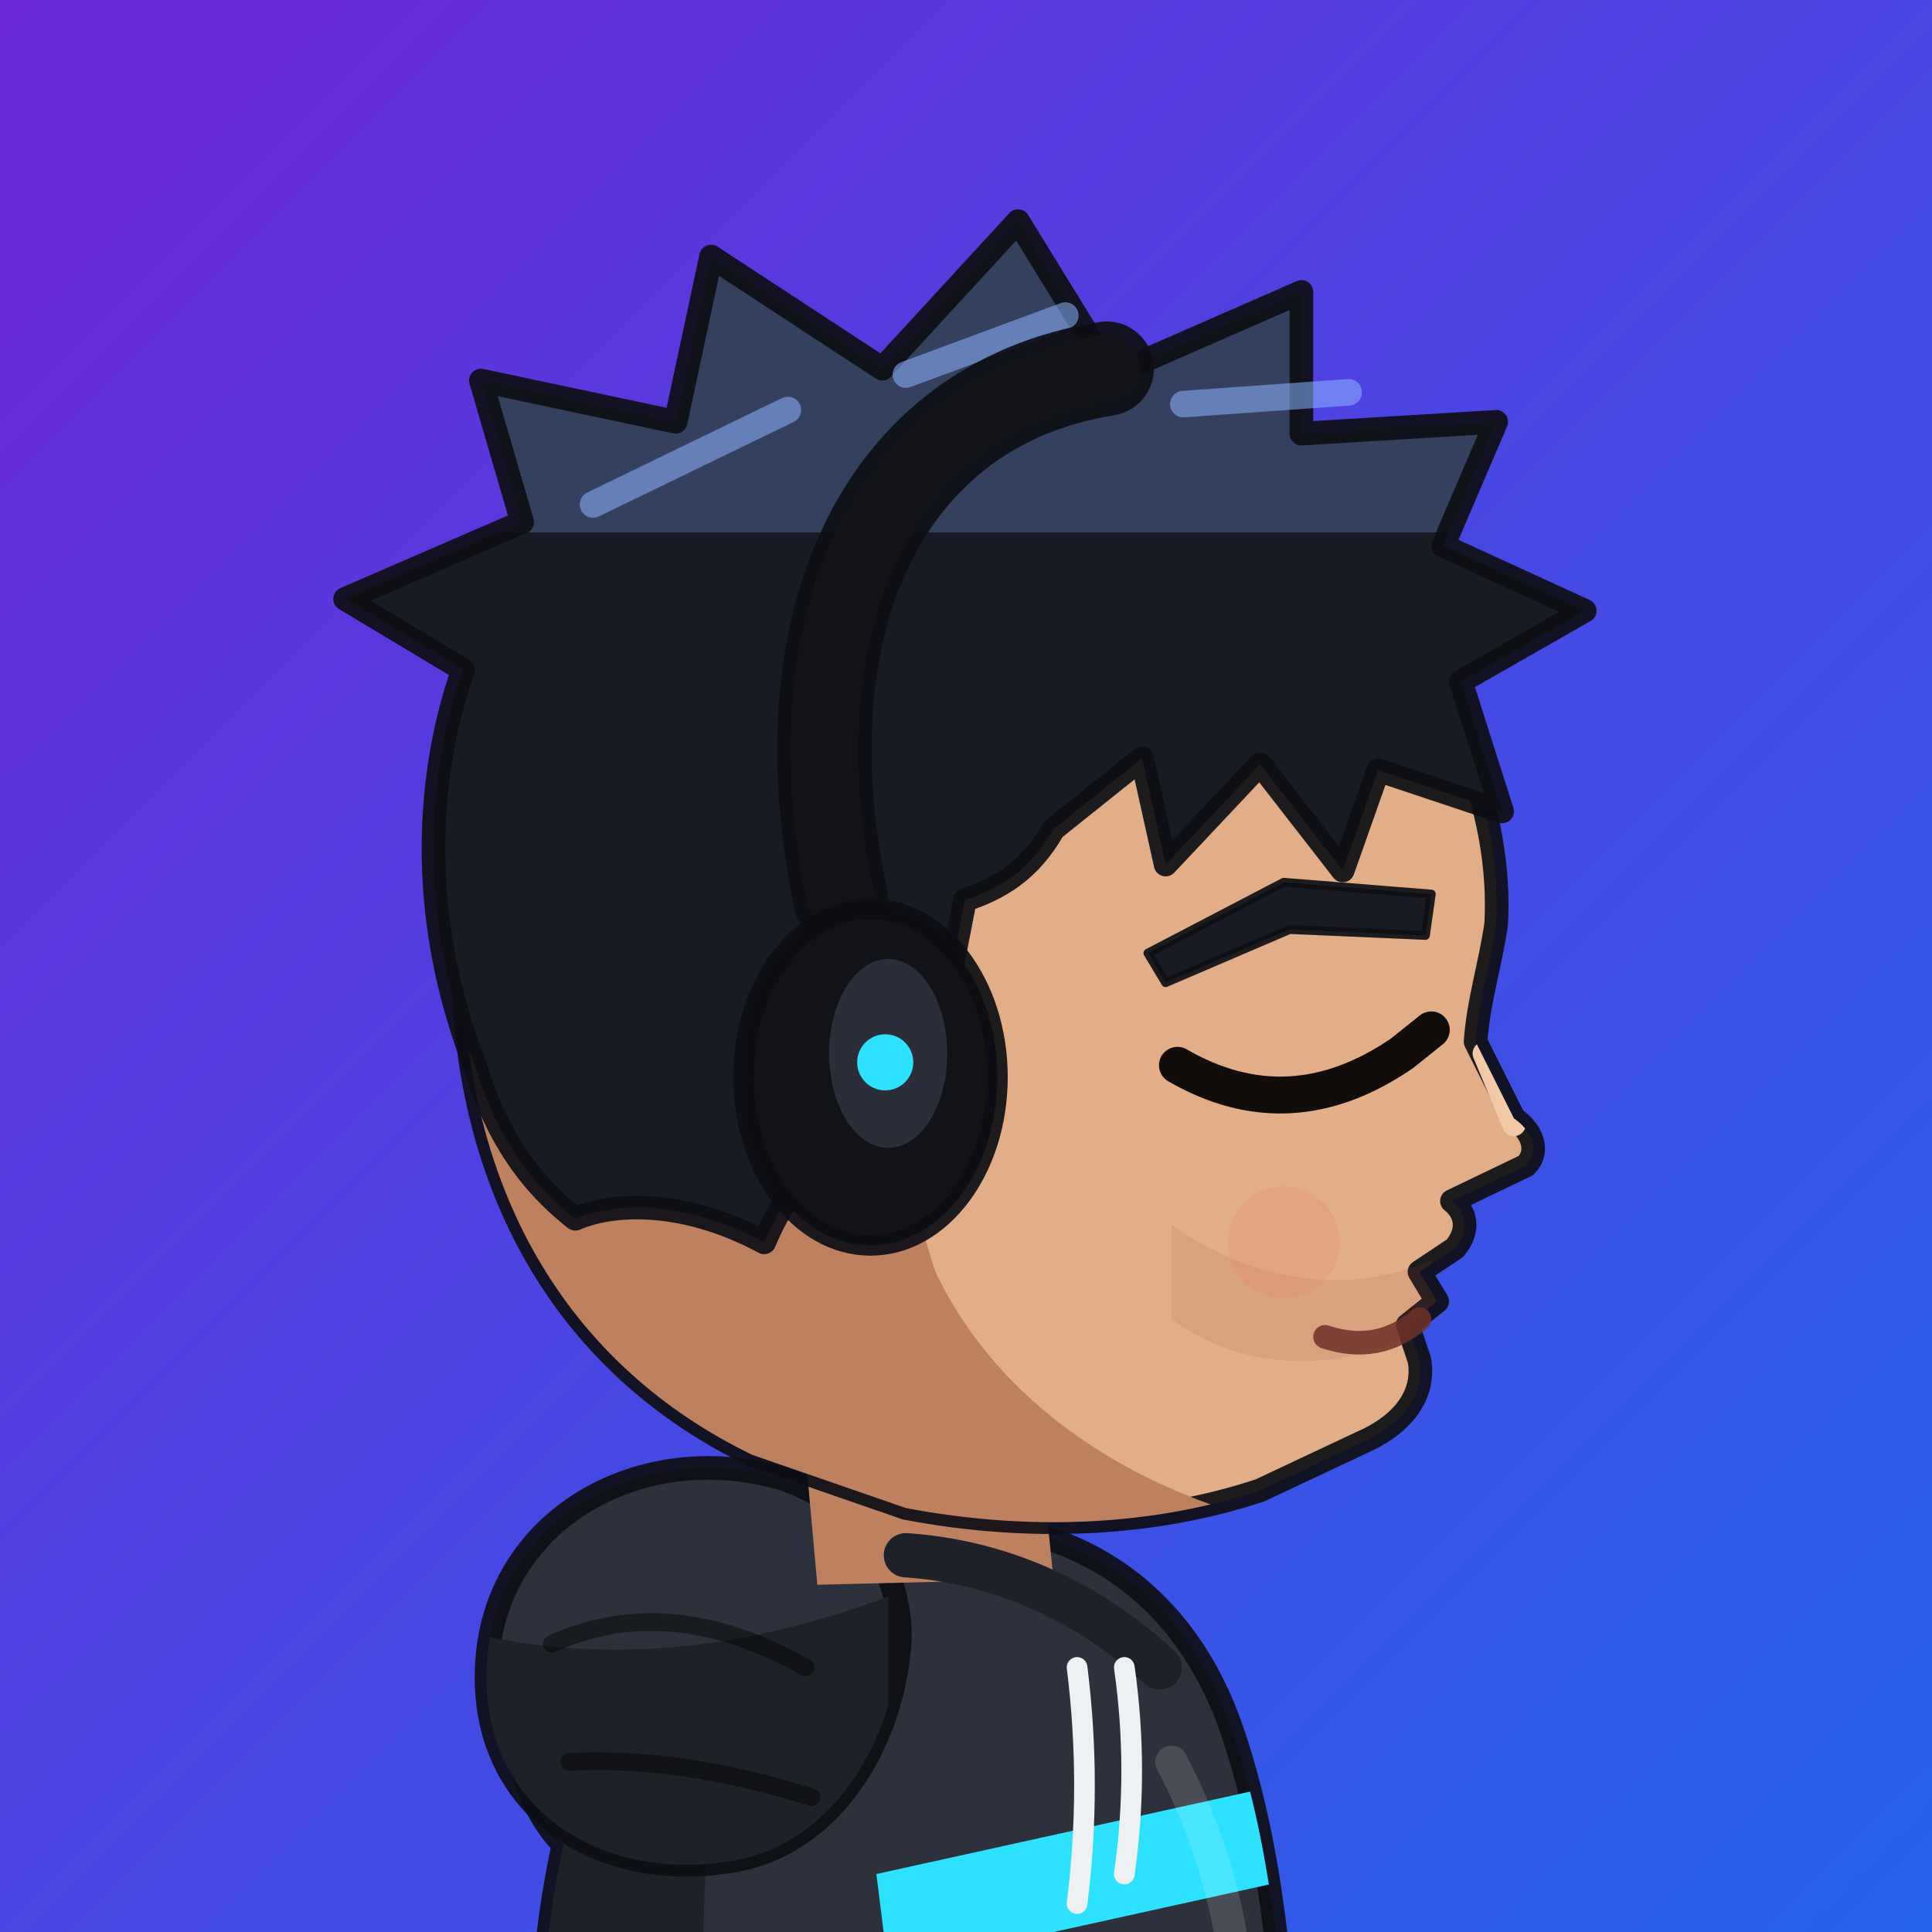
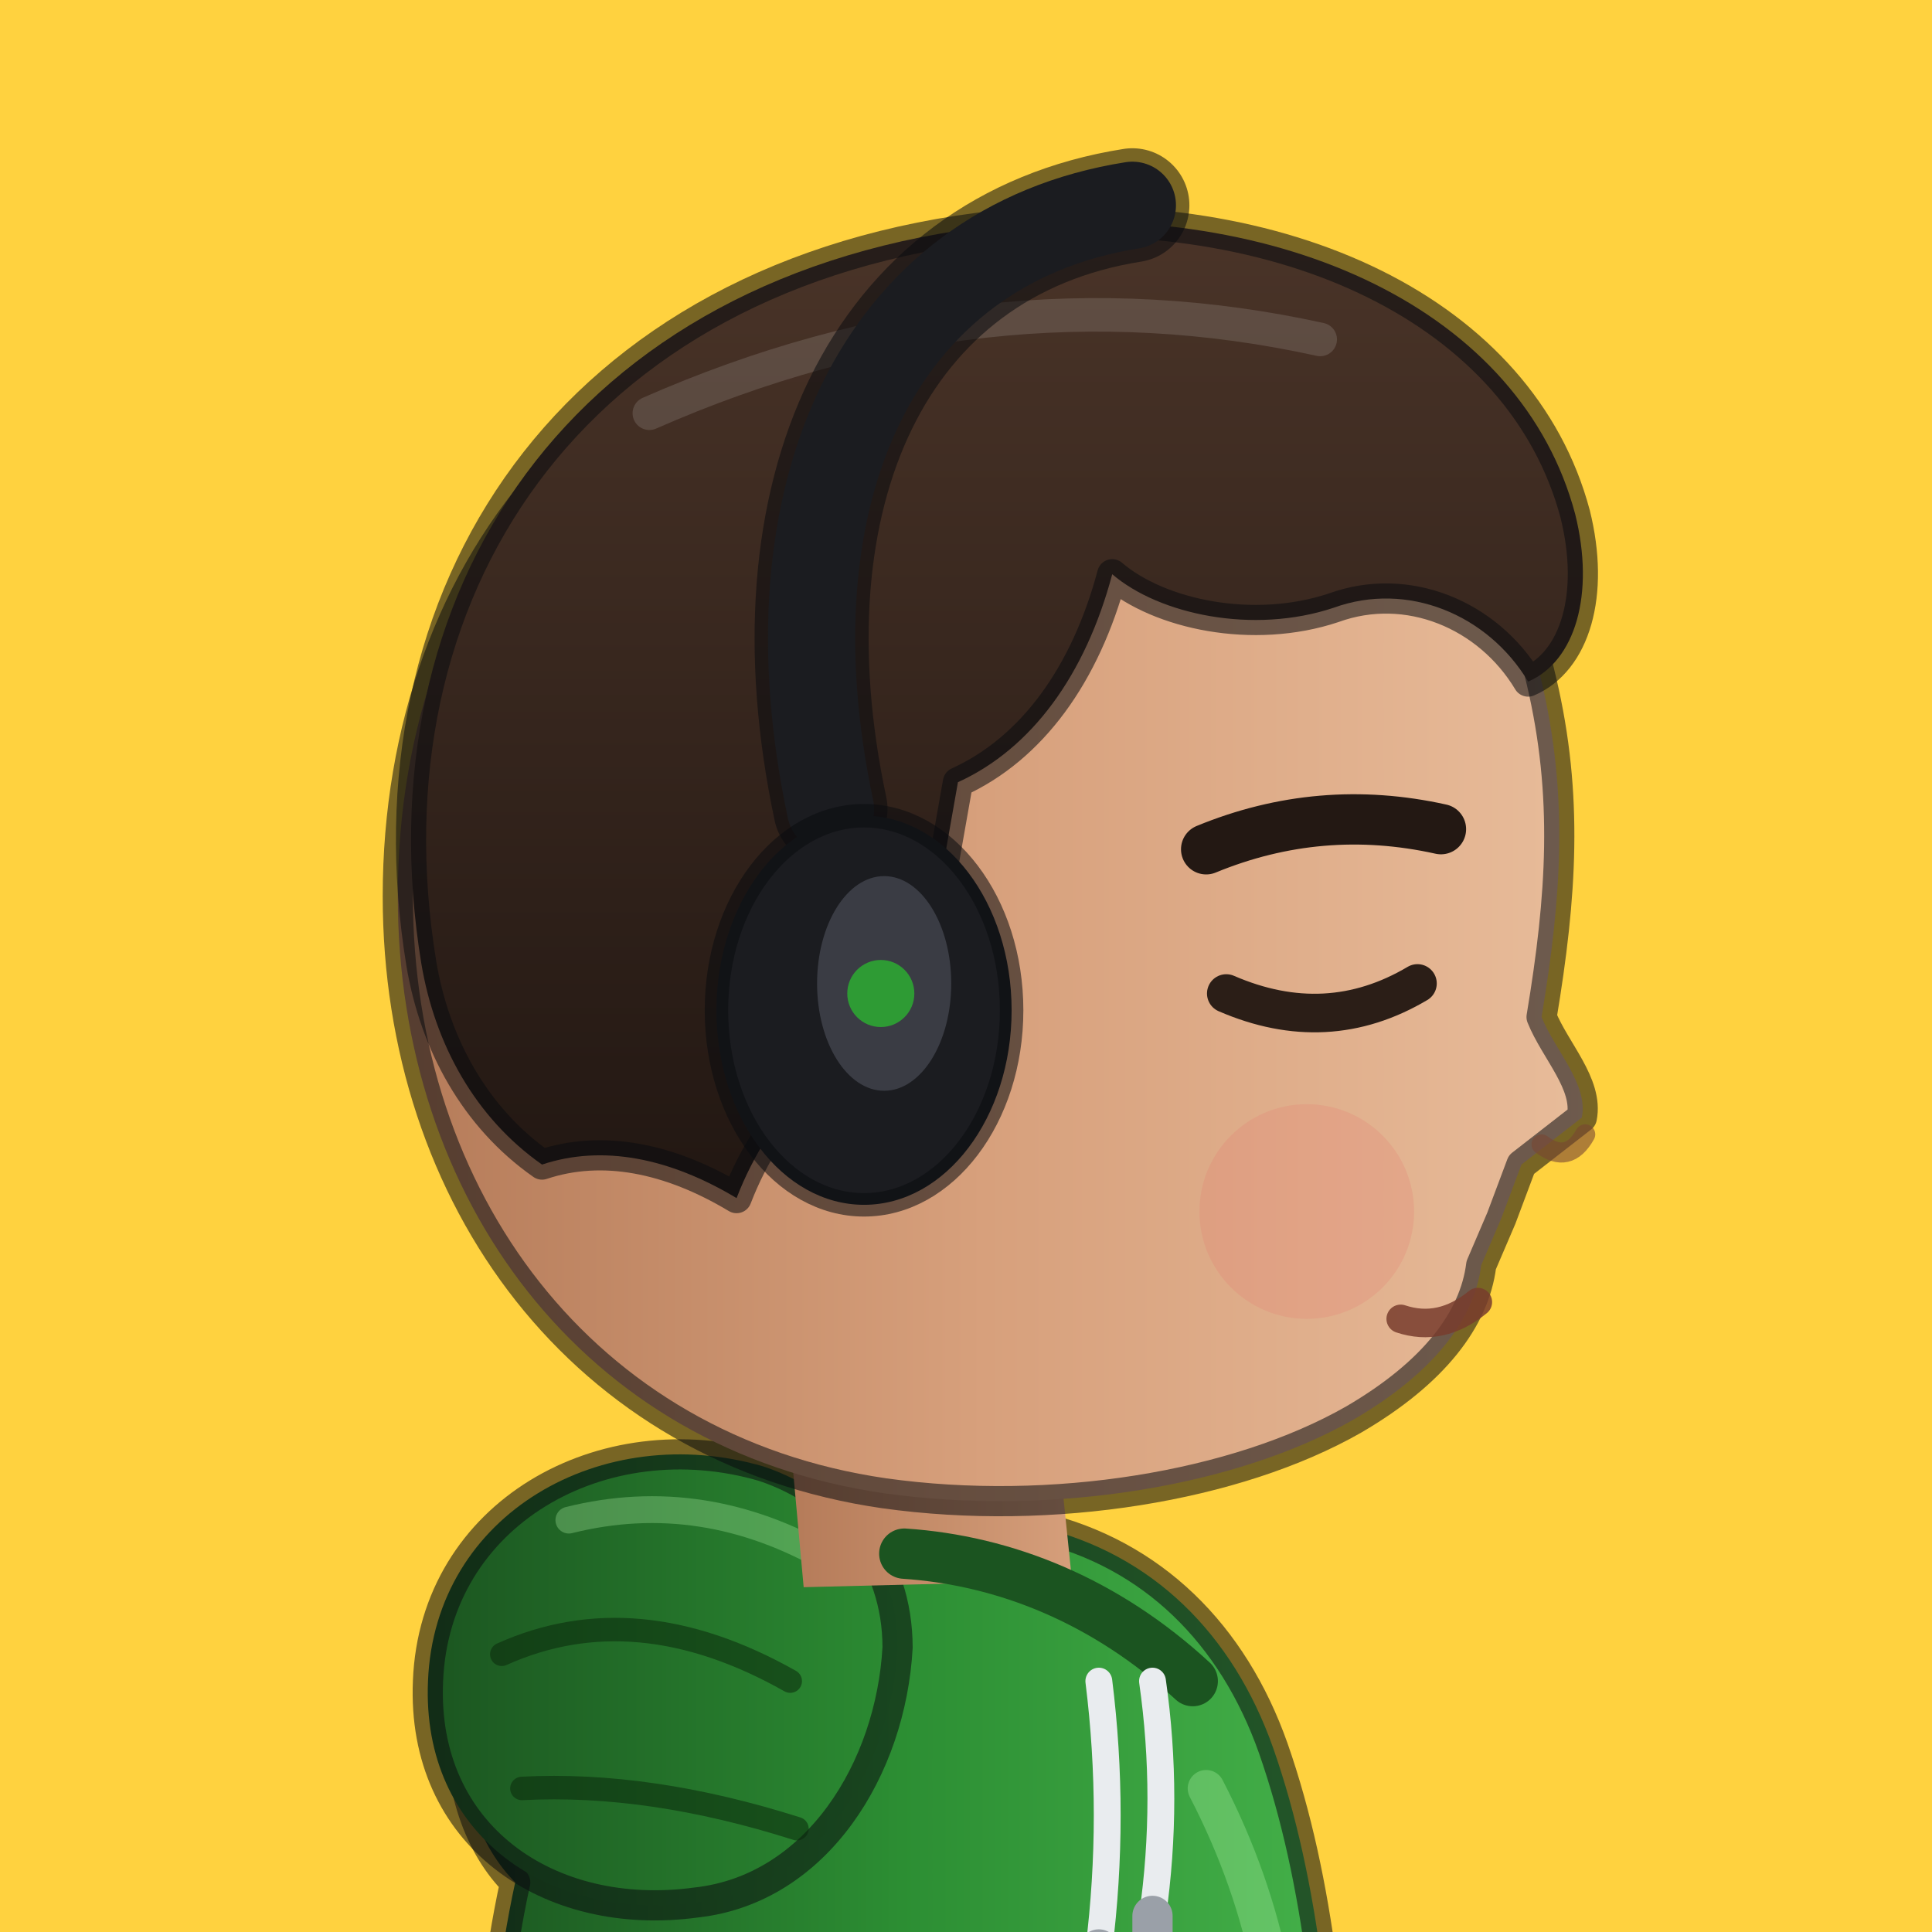
<svg xmlns="http://www.w3.org/2000/svg" viewBox="18 18 72 72" width="108" height="108">
  <defs>
-     <linearGradient id="g-hair" gradientUnits="userSpaceOnUse" x1="0" y1="4" x2="0" y2="36">
-       <stop offset="0" stop-color="#33405E" />
-       <stop offset="0.28" stop-color="#33405E" />
-       <stop offset="0.28" stop-color="#191B24" />
-       <stop offset="1" stop-color="#191B24" />
+     <linearGradient id="g-body" gradientUnits="userSpaceOnUse" x1="24" y1="0" x2="51" y2="0">
+       <stop offset="0" stop-color="#1B5420" />
+       <stop offset="0.5" stop-color="#2C8E33" />
+       <stop offset="1" stop-color="#45B24A" />
    </linearGradient>
-     <linearGradient id="bg" gradientUnits="userSpaceOnUse" x1="18" y1="18" x2="90" y2="90">
-       <stop offset="0" stop-color="#6D28D9" />
-       <stop offset="1" stop-color="#2563EB" />
+     <linearGradient id="g-hood" gradientUnits="userSpaceOnUse" x1="23" y1="0" x2="38" y2="0">
+       <stop offset="0" stop-color="#1B5420" />
+       <stop offset="1" stop-color="#2C8E33" />
    </linearGradient>
+     <linearGradient id="g-neck" gradientUnits="userSpaceOnUse" x1="34" y1="0" x2="43" y2="0">
+       <stop offset="0" stop-color="#B47A58" />
+       <stop offset="1" stop-color="#D7A07C" />
+     </linearGradient>
+     <linearGradient id="g-head" gradientUnits="userSpaceOnUse" x1="22" y1="0" x2="58" y2="0">
+       <stop offset="0" stop-color="#B47A58" />
+       <stop offset="0.5" stop-color="#D7A07C" />
+       <stop offset="1" stop-color="#E8BC9A" />
+     </linearGradient>
+     <linearGradient id="g-hair" gradientUnits="userSpaceOnUse" x1="0" y1="8" x2="0" y2="36">
+       <stop offset="0" stop-color="#4A3428" />
+       <stop offset="1" stop-color="#231813" />
+     </linearGradient>
+     <clipPath id="c-head">
+       <path d="M40 10 C29 10 22.5 18 22.5 28 C22.5 37 28 44.5 37 45.8 C42 46.5 47.5 45.6 51 43.6 C53.4 42.2 54.6 40.6 54.8 39 L55.4 37.6 L56 36 L57.8 34.6 C58 33.6 57 32.6 56.6 31.6 C57.2 28 57.4 25 56.6 21.6 C55 14.6 48.6 10 40 10 Z" />
+     </clipPath>
  </defs>
-   <rect x="18" y="18" width="72" height="72" fill="url(#bg)" />
-   <g transform="translate(10.4 23.6) scale(1.1)">
-     <path d="M33 46 C28 45.6 24.6 48 24.4 52 C24.2 54.6 25 56.4 26 57.4 C25 62 25 67 25.8 71 L26.2 72.6 L26.4 77 C32 78 40 78 47 76.8 L47.2 72.8 C49.8 72 50.8 70 50.6 67 C50.4 62 50 57.4 48.6 53.4 C47.4 50 45 47.6 41.6 46.8 C38.8 46.2 35.8 46 33 46 Z" fill="#2C313B" fill-opacity="1.00" stroke="#0E0F14" stroke-opacity="0.92" stroke-width="0.8" stroke-linejoin="round" />
-     <clipPath id="c1">
-       <path d="M33 46 C28 45.6 24.6 48 24.4 52 C24.2 54.6 25 56.4 26 57.4 C25 62 25 67 25.8 71 L26.2 72.6 L26.4 77 C32 78 40 78 47 76.8 L47.2 72.8 C49.8 72 50.8 70 50.6 67 C50.4 62 50 57.4 48.6 53.4 C47.4 50 45 47.6 41.6 46.8 C38.8 46.2 35.8 46 33 46 Z" />
-     </clipPath>
-     <g clip-path="url(#c1)">
-       <path d="M20 44 L33.6 44 C30.6 52 30 62 31.6 72 L32.6 80 L20 80 Z" fill="#1E2128" fill-opacity="1.00" />
-       <path d="M36.6 58.4 L50.2 55.4 L50.6 58.6 L37 61.6 Z" fill="#2DE2FF" fill-opacity="1.00" />
-       <path d="M46.6 54.6 Q49.4 60 48.8 66" fill="none" stroke="#FFFFFF" stroke-opacity="0.14" stroke-width="1.1" stroke-linecap="round" stroke-linejoin="round" />
-     </g>
-     <path d="M33.4 45 C28.6 43.6 23.6 46.4 23.4 51.4 C23.2 56 27 58.6 31.4 58 C35 57.6 37.2 54 37.4 50.4 C37.4 47.8 35.8 45.8 33.4 45 Z" fill="#2C313B" fill-opacity="1.00" stroke="#0E0F14" stroke-opacity="0.92" stroke-width="0.8" stroke-linejoin="round" />
-     <clipPath id="c2">
-       <path d="M33.4 45 C28.6 43.6 23.6 46.4 23.4 51.4 C23.2 56 27 58.6 31.4 58 C35 57.6 37.2 54 37.4 50.4 C37.4 47.8 35.8 45.8 33.4 45 Z" />
-     </clipPath>
-     <g clip-path="url(#c2)">
-       <path d="M22 50 Q29 52 37 49 L37 60 L22 60 Z" fill="#1E2128" fill-opacity="1.00" />
-     </g>
-     <path d="M25.6 50.6 Q29.6 48.8 34.2 51.4 M26.2 54.6 Q30 54.4 34.4 55.8" fill="none" stroke="#000000" stroke-opacity="0.45" stroke-width="0.6" stroke-linecap="round" stroke-linejoin="round" />
-     <path d="M34 42 L42 42.6 L42.6 48.4 L34.6 48.6 Z" fill="#BE8160" fill-opacity="1.00" />
-     <path d="M37.6 47.6 C40.6 47.8 43.6 49 46.2 51.4" fill="none" stroke="#1E2128" stroke-opacity="1.00" stroke-width="1.5" stroke-linecap="round" stroke-linejoin="round" />
-     <path d="M43.4 51.4 Q43.9 55.4 43.4 59.4 M45 51.4 Q45.5 54.9 45 58.4" fill="none" stroke="#EEF1F4" stroke-opacity="1.00" stroke-width="0.7" stroke-linecap="round" stroke-linejoin="round" />
-     <path d="M40 9.4 C29.4 9.4 22.4 17.6 22.6 28 C22.8 35.4 26.2 41.2 32.4 44.2 L37.6 46 C41.8 46.8 46 46.6 49.6 45.4 L53 43.8 C54.4 43.2 55.2 42.2 55 41 L54.6 39.8 L55.6 39 L55 38 L56.2 37.2 C56.7 36.6 56.6 36 56.1 35.6 L58.6 34.4 C59.1 33.9 58.8 33.2 58.2 32.8 L56.9 30.2 C57 28.8 57.4 27.6 57.6 26.2 C58 18.6 51 9.4 40 9.4 Z" fill="#E2AE88" fill-opacity="1.00" stroke="#0E0F14" stroke-opacity="0.92" stroke-width="0.8" stroke-linejoin="round" />
-     <clipPath id="c3">
-       <path d="M40 9.4 C29.4 9.4 22.4 17.6 22.6 28 C22.8 35.4 26.2 41.2 32.4 44.2 L37.6 46 C41.8 46.8 46 46.6 49.6 45.4 L53 43.8 C54.4 43.2 55.2 42.2 55 41 L54.6 39.8 L55.6 39 L55 38 L56.2 37.2 C56.7 36.6 56.6 36 56.1 35.6 L58.6 34.4 C59.1 33.9 58.8 33.2 58.2 32.8 L56.9 30.2 C57 28.8 57.4 27.6 57.6 26.2 C58 18.6 51 9.4 40 9.4 Z" />
-     </clipPath>
-     <g clip-path="url(#c3)">
-       <path d="M22 14 L40 14 C37 22 36 30 38.6 38 C41 43 46 45.6 50.4 46.6 L22 50 Z" fill="#BE8160" fill-opacity="1.00" />
-       <path d="M46.6 36.4 C49.4 38.4 52.6 38.8 55.4 37.6 L55.6 39.6 C52.6 41.6 49 41.4 46.6 39.6 Z" fill="#964632" fill-opacity="0.12" />
-       <path d="M57.2 30.6 L58.2 33" fill="none" stroke="#F2C8A6" stroke-opacity="1.00" stroke-width="0.8" stroke-linecap="round" stroke-linejoin="round" />
-       <path d="M48.5 37 A1.9 1.9 0 1 0 52.3 37 A1.9 1.9 0 1 0 48.5 37 Z" fill="#E66E64" fill-opacity="0.16" />
-     </g>
-     <path d="M36.4 27 C39.4 27 40.4 30 40 33 C39.6 35.4 37.6 36.6 36 35.8 C34.6 34 34.6 29 36.4 27 Z" fill="#BE8160" fill-opacity="1.00" stroke="#0E0F14" stroke-opacity="0.92" stroke-width="0.7" stroke-linejoin="round" />
-     <path d="M37 29.2 C38.4 30 38.6 32 37.6 33.6" fill="none" stroke="#64321E" stroke-opacity="0.50" stroke-width="0.5" stroke-linecap="round" stroke-linejoin="round" />
-     <path d="M46.8 31 Q50.6 33.2 54.4 30.6 L55.4 29.8" fill="none" stroke="#120D0A" stroke-opacity="1.00" stroke-width="1.25" stroke-linecap="round" stroke-linejoin="round" />
-     <path d="M45.8 27.2 L50.4 24.8 L55.4 25.2 L55.2 26.6 L50.6 26.4 L46.4 28.2 Z" fill="#191B24" fill-opacity="1.00" stroke="#0E0F14" stroke-opacity="0.92" stroke-width="0.3" stroke-linejoin="round" />
-     <path d="M51.8 40.2 Q53.6 40.8 55 39.6" fill="none" stroke="#6E3228" stroke-opacity="0.85" stroke-width="0.8" stroke-linecap="round" stroke-linejoin="round" />
-     <path d="M23 31 C21.2 26.4 21.2 21.6 22.6 17.6 L18.6 15.2 L24.6 12.6 L23.2 7.8 L29.8 9.2 L31 3.6 L36.8 7.4 L41.4 2.4 L44.6 7.6 L51 4.8 L51 9.6 L57.6 9.2 L55.8 13.4 L60.6 15.6 L56.4 18 L57.8 22.4 L53.6 21 L52.4 24.4 L49.6 20.8 L46.4 24.2 L45.6 20.6 L42.6 23 C41.8 24.4 40.8 25 39.6 25.4 L38.4 31.6 C35.8 32.6 33.8 34.6 32.8 37 C30.2 35.6 27.8 35.6 26.4 36.2 C24.6 34.8 23.6 33 23 31 Z" fill="url(#g-hair)" stroke="#0E0F14" stroke-opacity="0.92" stroke-width="0.8" stroke-linejoin="round" />
-     <path d="M27 12 L33.6 8.8 M37.6 7.6 L43 5.6 M47 8.6 L52.6 8.2" fill="none" stroke="#8CB4FF" stroke-opacity="0.55" stroke-width="0.9" stroke-linecap="round" stroke-linejoin="round" />
-     <path d="M35.4 25.4 C33.4 16 36.8 8.6 44.4 7.4" fill="none" stroke="#0E0F14" stroke-opacity="0.92" stroke-width="3.2" stroke-linecap="round" stroke-linejoin="round" />
-     <path d="M35.4 25.4 C33.4 16 36.8 8.6 44.4 7.4" fill="none" stroke="#121318" stroke-opacity="1.00" stroke-width="2.3" stroke-linecap="round" stroke-linejoin="round" />
-     <path d="M32.1 31.4 A4.3 5.7 0 1 0 40.7 31.4 A4.3 5.7 0 1 0 32.1 31.4 Z" fill="#121318" fill-opacity="1.00" stroke="#0E0F14" stroke-opacity="0.92" stroke-width="0.7" stroke-linejoin="round" />
-     <path d="M35 30.6 A2 3.2 0 1 0 39 30.6 A2 3.2 0 1 0 35 30.6 Z" fill="#2B2E38" fill-opacity="1.00" />
-     <path d="M35.95 30.9 A0.95 0.95 0 1 0 37.85 30.9 A0.95 0.95 0 1 0 35.95 30.9 Z" fill="#2DE2FF" fill-opacity="1.00" />
+   <rect x="18" y="18" width="72" height="72" fill="#FFD23F" />
+   <g transform="translate(4.7 16.4) scale(1.25)">
+     <path d="M33 46 C28 45.6 24.6 48 24.4 52 C24.2 54.6 25 56.4 26 57.4 C25 62 25 67 25.8 71 L26.2 72.6 L26.4 77 C32 78 40 78 47 76.8 L47.2 72.8 C49.8 72 50.8 70 50.6 67 C50.4 62 50 57.4 48.6 53.4 C47.4 50 45 47.6 41.6 46.8 C38.8 46.2 35.8 46 33 46 Z" fill="url(#g-body)" fill-opacity="1.00" stroke="#0A0C10" stroke-opacity="0.55" stroke-width="0.9" stroke-linejoin="round" />
+     <path d="M46.6 54.6 Q49.4 60 48.8 66" fill="none" stroke="#BEFFB4" stroke-opacity="0.28" stroke-width="1.1" stroke-linecap="round" stroke-linejoin="round" />
+     <path d="M33.4 45 C28.6 43.6 23.6 46.4 23.4 51.4 C23.2 56 27 58.6 31.4 58 C35 57.6 37.2 54 37.4 50.4 C37.4 47.8 35.8 45.8 33.4 45 Z" fill="url(#g-hood)" fill-opacity="1.00" stroke="#0A0C10" stroke-opacity="0.55" stroke-width="0.9" stroke-linejoin="round" />
+     <path d="M25.6 50.6 Q29.6 48.8 34.2 51.4 M26.2 54.6 Q30 54.4 34.4 55.8" fill="none" stroke="#0A280C" stroke-opacity="0.55" stroke-width="0.7" stroke-linecap="round" stroke-linejoin="round" />
+     <path d="M27.6 46.6 Q31.6 45.6 35.4 47.8" fill="none" stroke="#BEFFB4" stroke-opacity="0.28" stroke-width="0.8" stroke-linecap="round" stroke-linejoin="round" />
+     <path d="M34 42 L42 42.6 L42.6 48.4 L34.6 48.6 Z" fill="url(#g-neck)" fill-opacity="1.00" />
+     <path d="M37.6 47.6 C40.6 47.8 43.6 49 46.2 51.4" fill="none" stroke="#1B5420" stroke-opacity="1.00" stroke-width="1.5" stroke-linecap="round" stroke-linejoin="round" />
+     <path d="M43.4 51.4 Q43.9 55.4 43.4 59.4 M45 51.4 Q45.5 54.9 45 58.4" fill="none" stroke="#E9ECEF" stroke-opacity="1.00" stroke-width="0.8" stroke-linecap="round" stroke-linejoin="round" />
+     <path d="M43.4 59.4 L43.4 60.8 M45 58.4 L45 59.8" fill="none" stroke="#9AA0A8" stroke-opacity="1.00" stroke-width="1.2" stroke-linecap="round" stroke-linejoin="round" />
+     <path d="M40 10 C29 10 22.5 18 22.5 28 C22.5 37 28 44.5 37 45.8 C42 46.5 47.5 45.6 51 43.6 C53.4 42.2 54.6 40.6 54.8 39 L55.4 37.6 L56 36 L57.8 34.6 C58 33.6 57 32.6 56.6 31.6 C57.2 28 57.4 25 56.6 21.6 C55 14.6 48.6 10 40 10 Z" fill="url(#g-head)" fill-opacity="1.00" stroke="#0A0C10" stroke-opacity="0.55" stroke-width="0.9" stroke-linejoin="round" />
+     <path d="M46.4 37.4 A3.2 3.2 0 1 0 52.8 37.4 A3.2 3.2 0 1 0 46.4 37.4 Z" fill="#E6786E" fill-opacity="0.22" clip-path="url(#c-head)" />
+     <path d="M36.4 27 C39.4 27 40.4 30 40 33 C39.6 35.4 37.6 36.6 36 35.8 C34.6 34 34.6 29 36.4 27 Z" fill="#B47A58" fill-opacity="1.00" stroke="#0A0C10" stroke-opacity="0.55" stroke-width="0.8" stroke-linejoin="round" />
+     <path d="M47.2 30.9 Q50.2 32.2 52.9 30.6" fill="none" stroke="#2B1E17" stroke-opacity="1.00" stroke-width="1.15" stroke-linecap="round" stroke-linejoin="round" />
+     <path d="M46.6 26.6 Q50 25.2 53.6 26" fill="none" stroke="#231813" stroke-opacity="1.00" stroke-width="1.5" stroke-linecap="round" stroke-linejoin="round" />
+     <path d="M52.4 40.6 Q53.6 41 54.7 40.1" fill="none" stroke="#783C2D" stroke-opacity="0.85" stroke-width="0.85" stroke-linecap="round" stroke-linejoin="round" />
+     <path d="M56.6 35.4 Q57.4 36 57.9 35.1" fill="none" stroke="#784632" stroke-opacity="0.60" stroke-width="0.6" stroke-linecap="round" stroke-linejoin="round" />
+     <path d="M23.2 30 C21.4 19 27.6 9.4 40.4 8 C49 7.2 56 10.6 57.6 16.6 C58.2 19 57.6 21 56.2 21.6 C55 19.6 52.6 18.6 50.4 19.4 C48 20.2 45.2 19.6 43.8 18.4 C43 21.4 41.4 23.6 39.2 24.6 L38 31.4 C35.6 32.4 33.6 34.4 32.6 37 C30.6 35.8 28.6 35.4 26.8 36 C24.8 34.6 23.6 32.4 23.2 30 Z" fill="url(#g-hair)" fill-opacity="1.00" stroke="#0A0C10" stroke-opacity="0.55" stroke-width="0.9" stroke-linejoin="round" />
+     <path d="M30 13.6 Q40 9.2 50 11.4" fill="none" stroke="#FFFFFF" stroke-opacity="0.13" stroke-width="1.0" stroke-linecap="round" stroke-linejoin="round" />
+     <path d="M35.4 25.4 C33.4 16 36.8 8.6 44.4 7.4" fill="none" stroke="#0A0C10" stroke-opacity="0.55" stroke-width="3.4" stroke-linecap="round" stroke-linejoin="round" />
+     <path d="M35.4 25.4 C33.4 16 36.8 8.6 44.4 7.4" fill="none" stroke="#1B1C20" stroke-opacity="1.00" stroke-width="2.6" stroke-linecap="round" stroke-linejoin="round" />
+     <path d="M32.0 31.4 A4.4 5.8 0 1 0 40.8 31.4 A4.4 5.8 0 1 0 32.0 31.4 Z" fill="#1B1C20" fill-opacity="1.00" stroke="#0A0C10" stroke-opacity="0.55" stroke-width="0.7" stroke-linejoin="round" />
+     <path d="M35 30.6 A2 3.2 0 1 0 39 30.6 A2 3.2 0 1 0 35 30.6 Z" fill="#3A3C44" fill-opacity="1.00" />
+     <path d="M35.9 30.9 A1 1 0 1 0 37.9 30.9 A1 1 0 1 0 35.9 30.9 Z" fill="#2E9B34" fill-opacity="1.00" />
  </g>
</svg>
